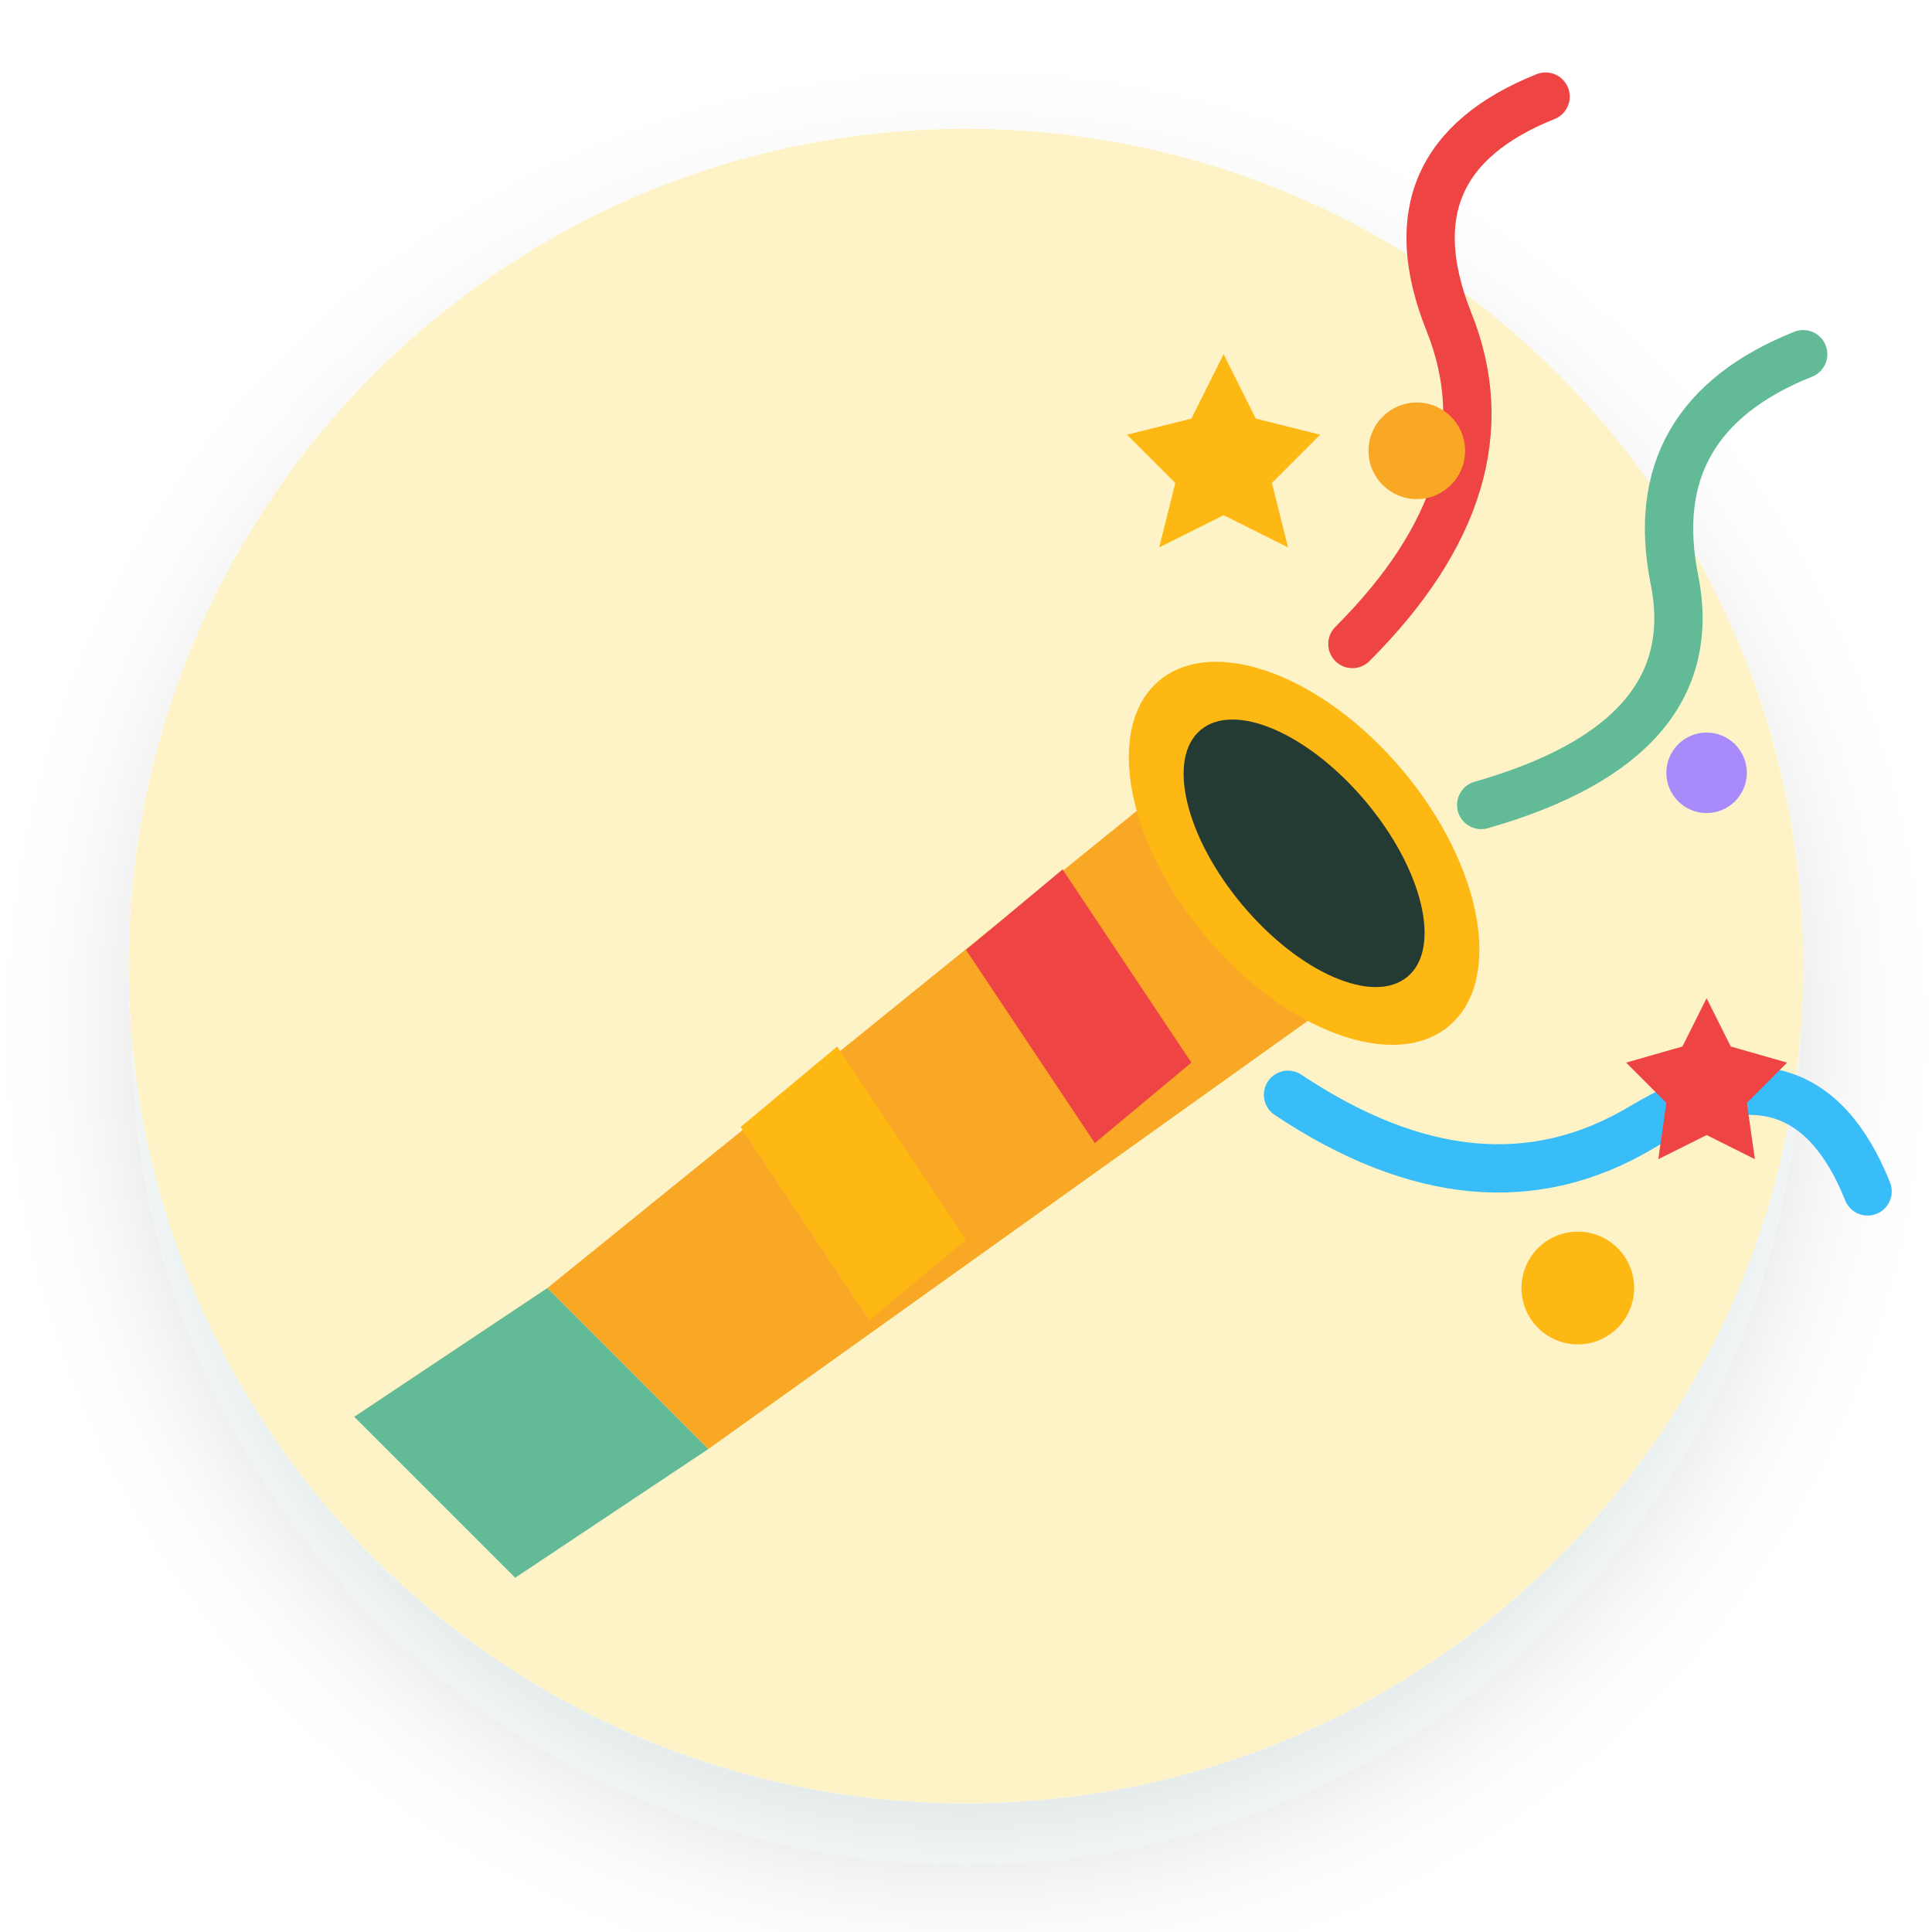
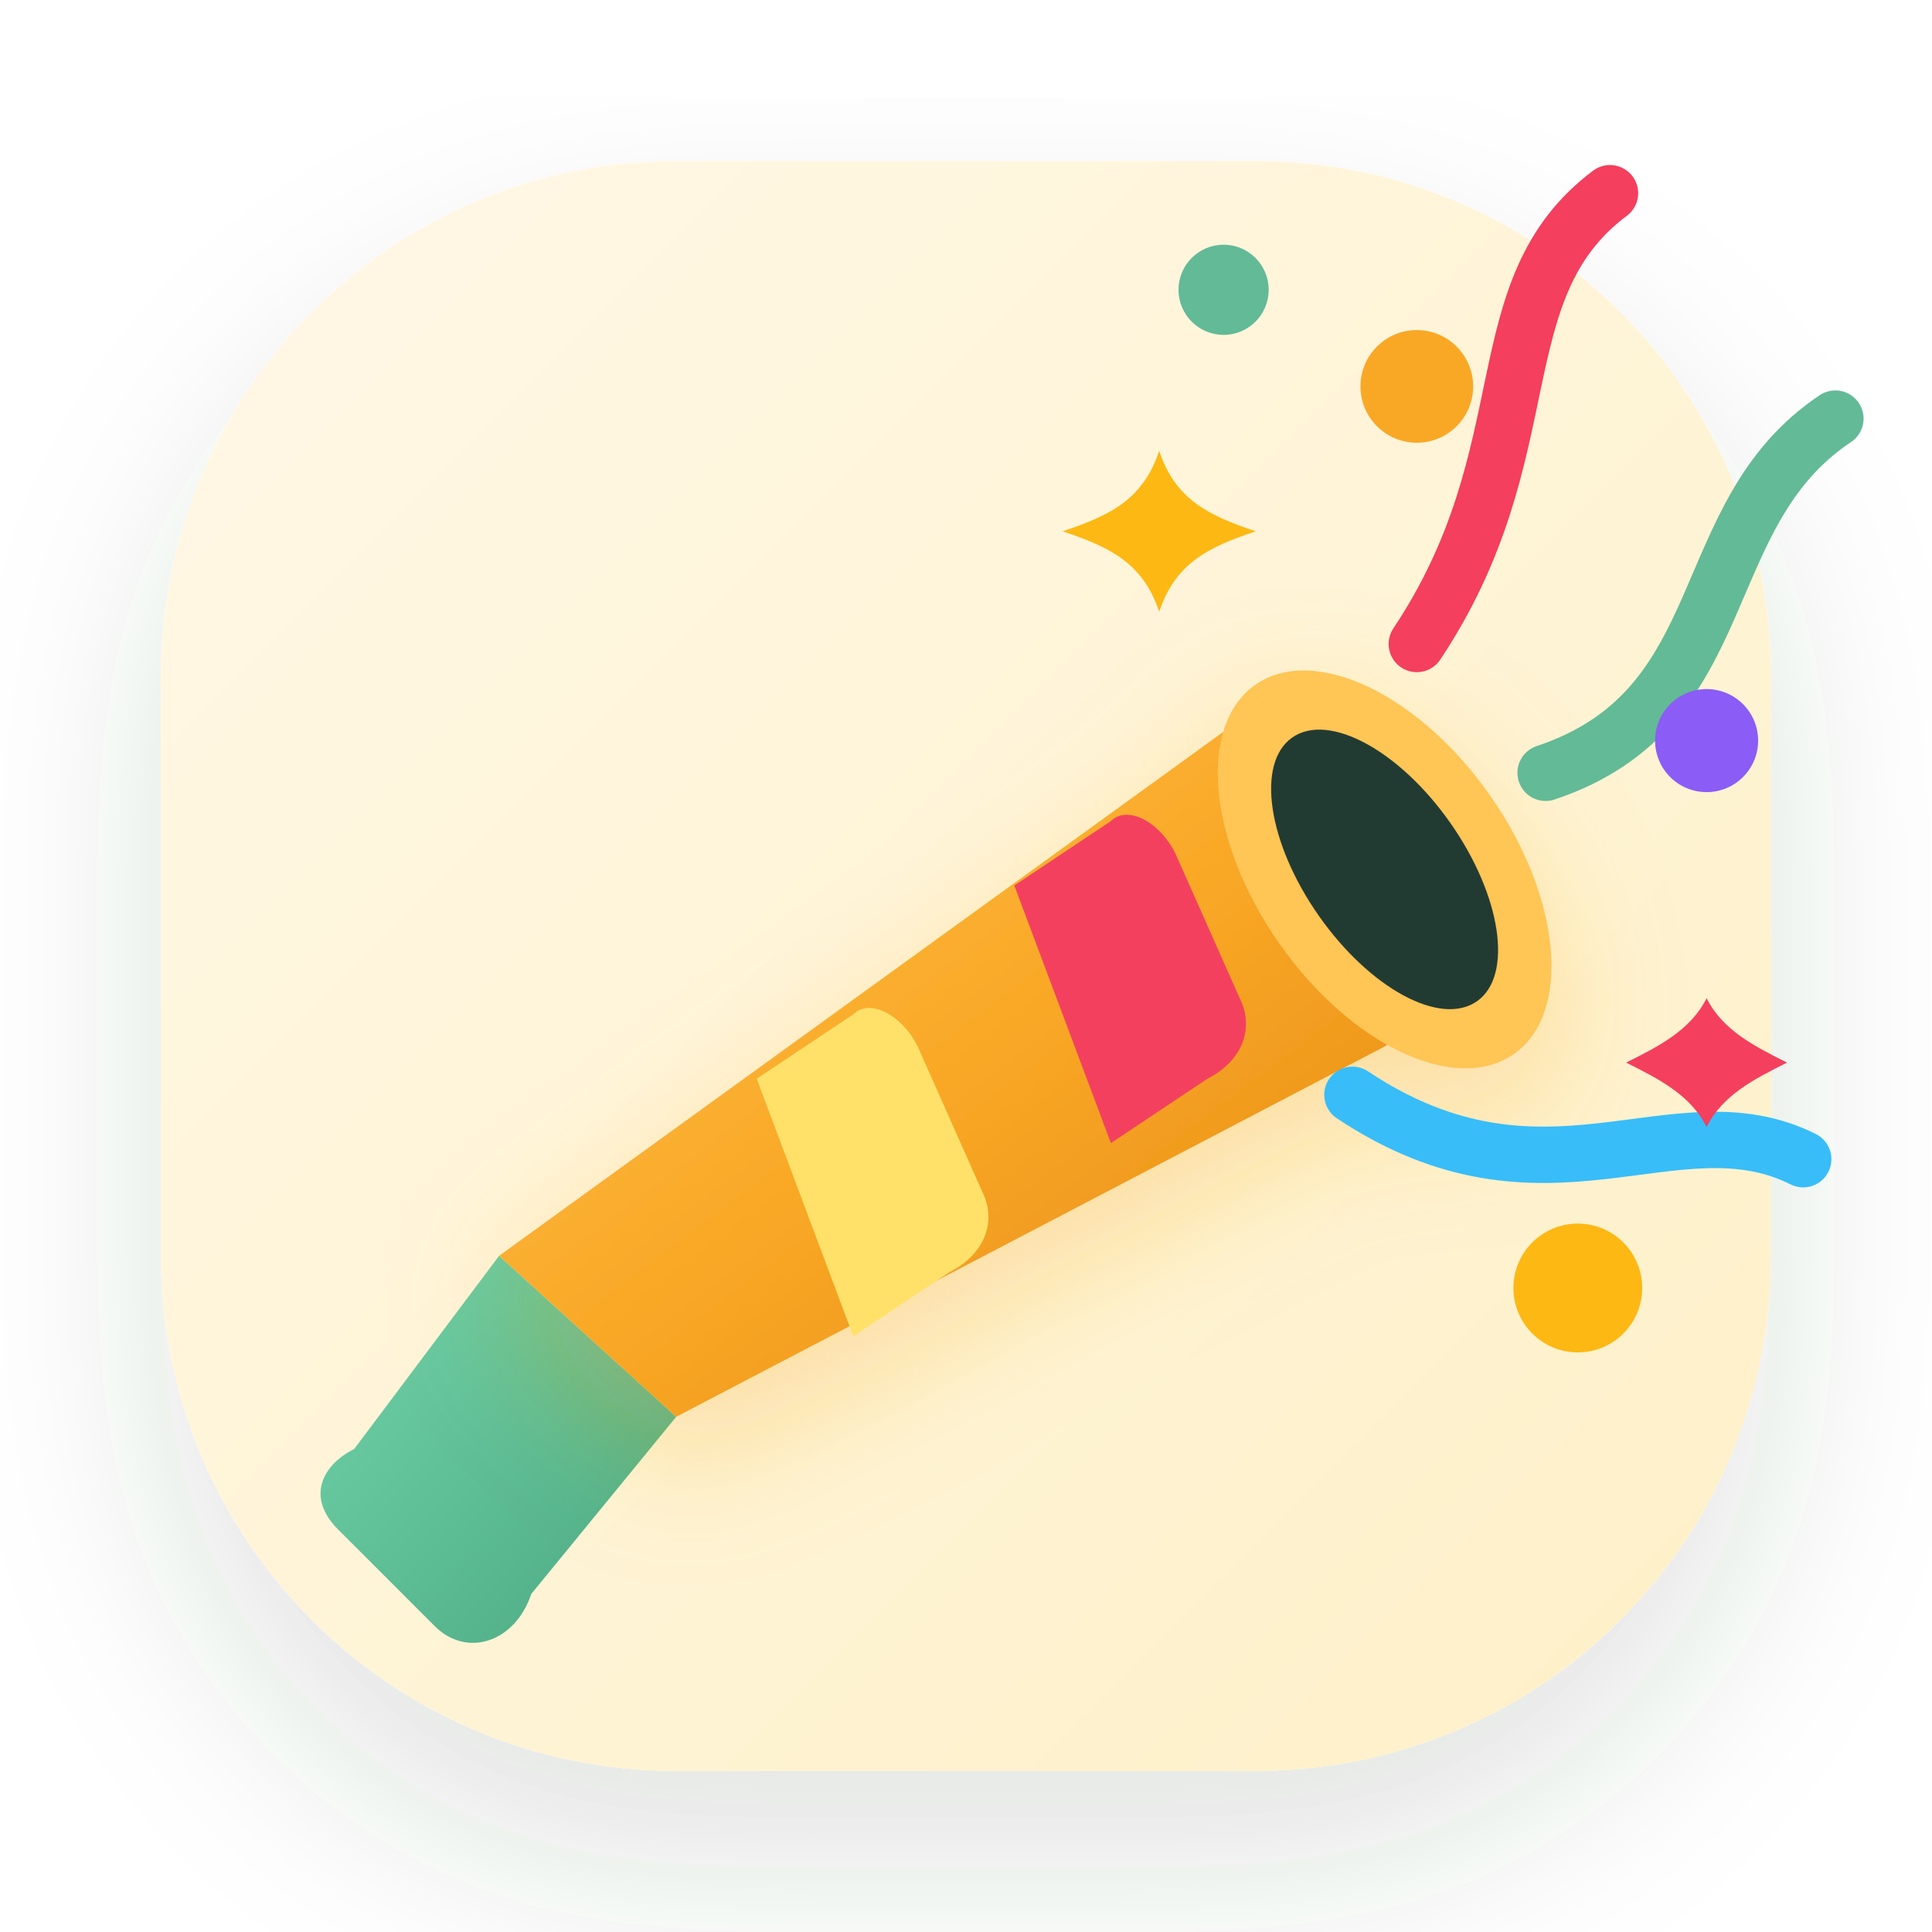
<svg xmlns="http://www.w3.org/2000/svg" viewBox="0 0 120 120" width="120" height="120">
  <defs>
-     <filter id="fanfareShadow" x="-20%" y="-20%" width="140%" height="140%">
-       <feDropShadow dx="0" dy="4" stdDeviation="4" flood-color="#243B33" flood-opacity="0.12" />
+     <filter id="fanfareSoftShadow" x="-25%" y="-25%" width="150%" height="150%">
+       <feDropShadow dx="0" dy="6" stdDeviation="6" flood-color="#243B33" flood-opacity="0.14" />
    </filter>
+     <filter id="hornGlow" x="-20%" y="-20%" width="140%" height="140%">
+       <feDropShadow dx="0" dy="3" stdDeviation="4" flood-color="#F9A826" flood-opacity="0.3" />
+     </filter>
+     <linearGradient id="fanfareBgGrad" x1="0%" y1="0%" x2="100%" y2="100%">
+       <stop offset="0%" stop-color="#FFF8E7" />
+       <stop offset="100%" stop-color="#FEF0C7" />
+     </linearGradient>
+     <linearGradient id="hornBodyGrad" x1="0%" y1="0%" x2="100%" y2="100%">
+       <stop offset="0%" stop-color="#FFC555" />
+       <stop offset="50%" stop-color="#F9A826" />
+       <stop offset="100%" stop-color="#E28612" />
+     </linearGradient>
+     <linearGradient id="mintPopperGrad" x1="0%" y1="0%" x2="100%" y2="100%">
+       <stop offset="0%" stop-color="#72D4AB" />
+       <stop offset="100%" stop-color="#4AA881" />
+     </linearGradient>
  </defs>
-   <circle cx="60" cy="60" r="52" fill="#FEF3C7" filter="url(#fanfareShadow)" />
-   <path d="M22,88 L34,80 L44,90 L32,98 Z" fill="#63BA97" />
-   <path d="M34,80 L76,46 L86,60 L44,90 Z" fill="#F9A826" />
-   <path d="M46,70 L52,65 L60,77 L54,82 Z" fill="#FDB813" />
-   <path d="M60,59 L66,54 L74,66 L68,71 Z" fill="#EF4444" />
-   <ellipse cx="81" cy="53" rx="8" ry="14" fill="#FDB813" transform="rotate(-40 81 53)" />
-   <ellipse cx="81" cy="53" rx="5" ry="10" fill="#243B33" transform="rotate(-40 81 53)" />
-   <path d="M84,40 Q94,30 90,20 Q86,10 96,6" fill="none" stroke="#EF4444" stroke-width="3" stroke-linecap="round" />
-   <path d="M92,50 Q106,46 104,36 Q102,26 112,22" fill="none" stroke="#63BA97" stroke-width="3" stroke-linecap="round" />
-   <path d="M80,68 Q92,76 102,70 Q112,64 116,74" fill="none" stroke="#38BDF8" stroke-width="3" stroke-linecap="round" />
-   <circle cx="88" cy="28" r="3" fill="#F9A826" />
-   <circle cx="106" cy="48" r="2.5" fill="#A78BFA" />
-   <circle cx="98" cy="80" r="3.5" fill="#FDB813" />
-   <polygon points="76,22 78,26 82,27 79,30 80,34 76,32 72,34 73,30 70,27 74,26" fill="#FDB813" />
-   <polygon points="106,62 107.5,65 111,66 108.5,68.5 109,72 106,70.5 103,72 103.5,68.5 101,66 104.5,65" fill="#EF4444" />
+   <rect x="10" y="10" width="100" height="100" rx="32" fill="url(#fanfareBgGrad)" filter="url(#fanfareSoftShadow)" />
+   <path d="M22,90 C20,91 19,93 21,95 L27,101 C29,103 32,102 33,99 L42,88 L31,78 Z" fill="url(#mintPopperGrad)" />
+   <g filter="url(#hornGlow)">
+     <path d="M31,78 L78,44 C81,42 84,43 85,46 L90,57 C91,60 89,63 86,65 L42,88 Z" fill="url(#hornBodyGrad)" />
+     <path d="M47,67 L53,63 C54,62 56,63 57,65 L61,74 C62,76 61,78 59,79 L53,83 Z" fill="#FFE169" />
+     <path d="M63,55 L69,51 C70,50 72,51 73,53 L77,62 C78,64 77,66 75,67 L69,71 Z" fill="#F43F5E" />
+     <ellipse cx="86" cy="54" rx="8" ry="14" fill="#FFC555" transform="rotate(-35 86 54)" />
+     <ellipse cx="86" cy="54" rx="5" ry="10" fill="#243B33" transform="rotate(-35 86 54)" />
+   </g>
+   <path d="M88,40 C96,28 92,18 100,12" fill="none" stroke="#F43F5E" stroke-width="3.5" stroke-linecap="round" />
+   <path d="M96,48 C108,44 105,32 114,26" fill="none" stroke="#63BA97" stroke-width="3.5" stroke-linecap="round" />
+   <path d="M84,68 C96,76 104,68 112,72" fill="none" stroke="#38BDF8" stroke-width="3.5" stroke-linecap="round" />
+   <circle cx="88" cy="24" r="3.5" fill="#F9A826" />
+   <circle cx="106" cy="46" r="3.2" fill="#8B5CF6" />
+   <circle cx="98" cy="80" r="4" fill="#FDB813" />
+   <circle cx="76" cy="18" r="2.8" fill="#63BA97" />
+   <path d="M72,28 C73,31 75,32 78,33 C75,34 73,35 72,38 C71,35 69,34 66,33 C69,32 71,31 72,28 Z" fill="#FDB813" />
+   <path d="M106,62 C107,64 109,65 111,66 C109,67 107,68 106,70 C105,68 103,67 101,66 C103,65 105,64 106,62 Z" fill="#F43F5E" />
</svg>
